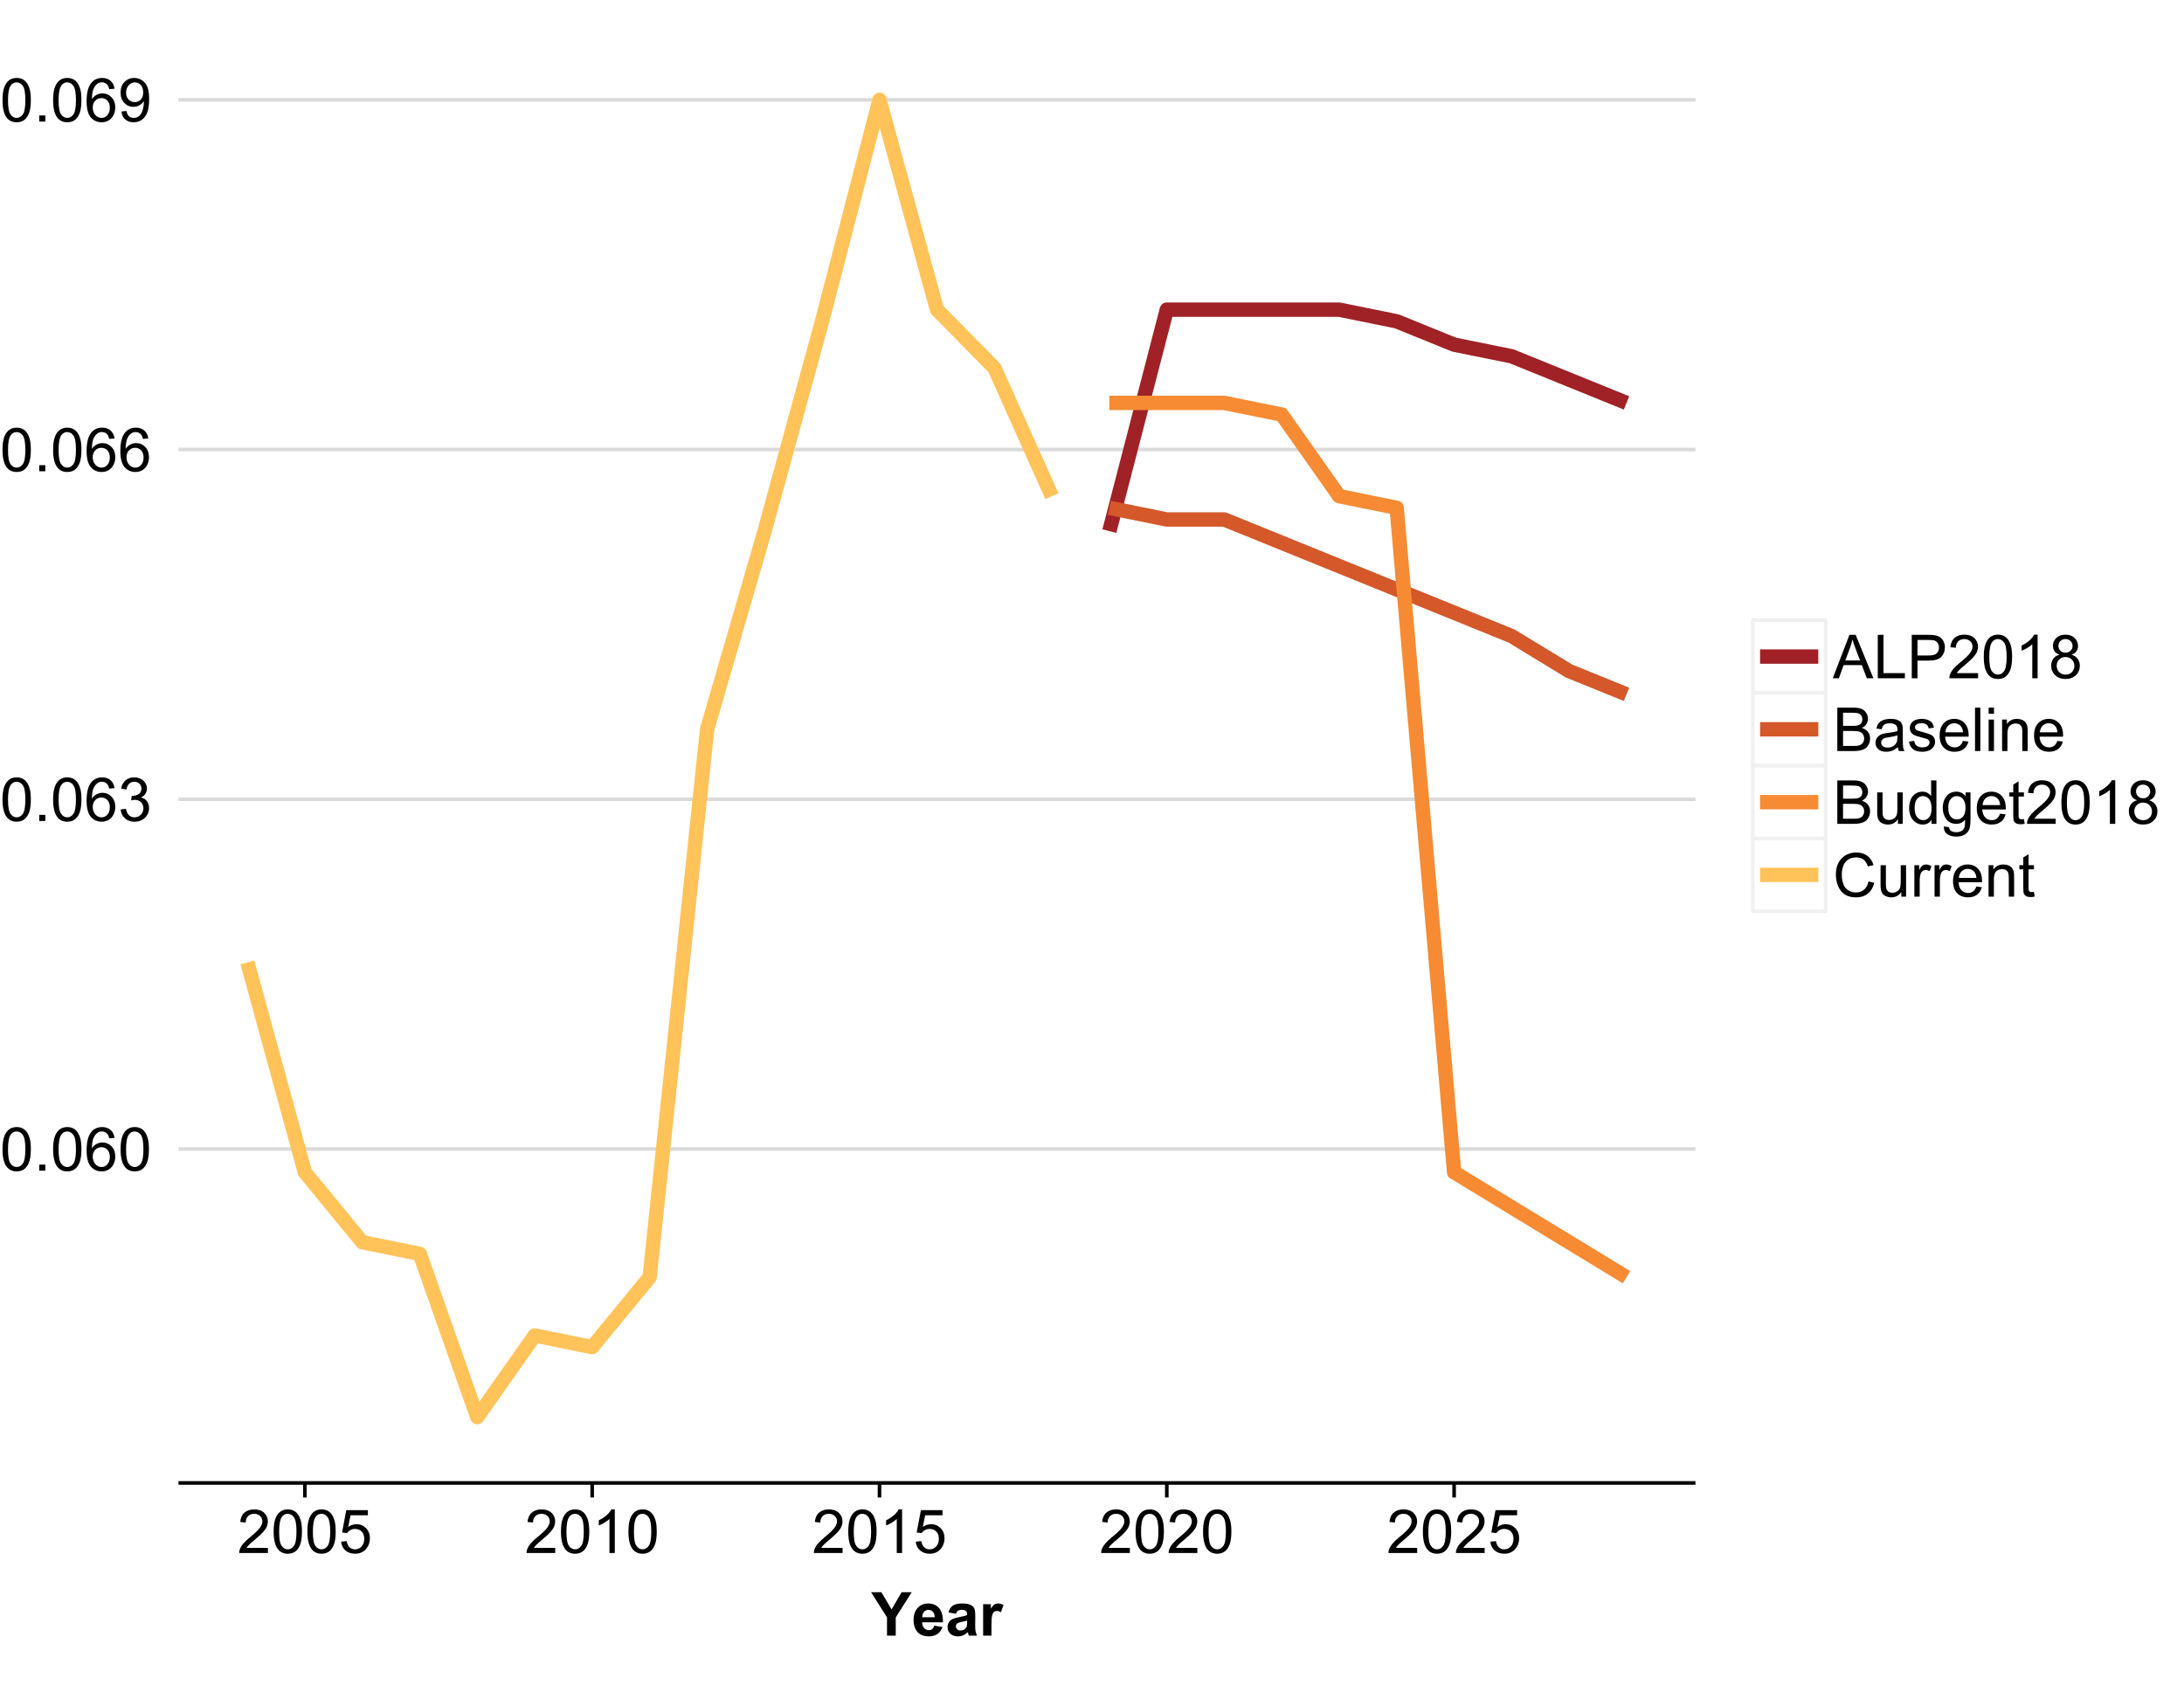
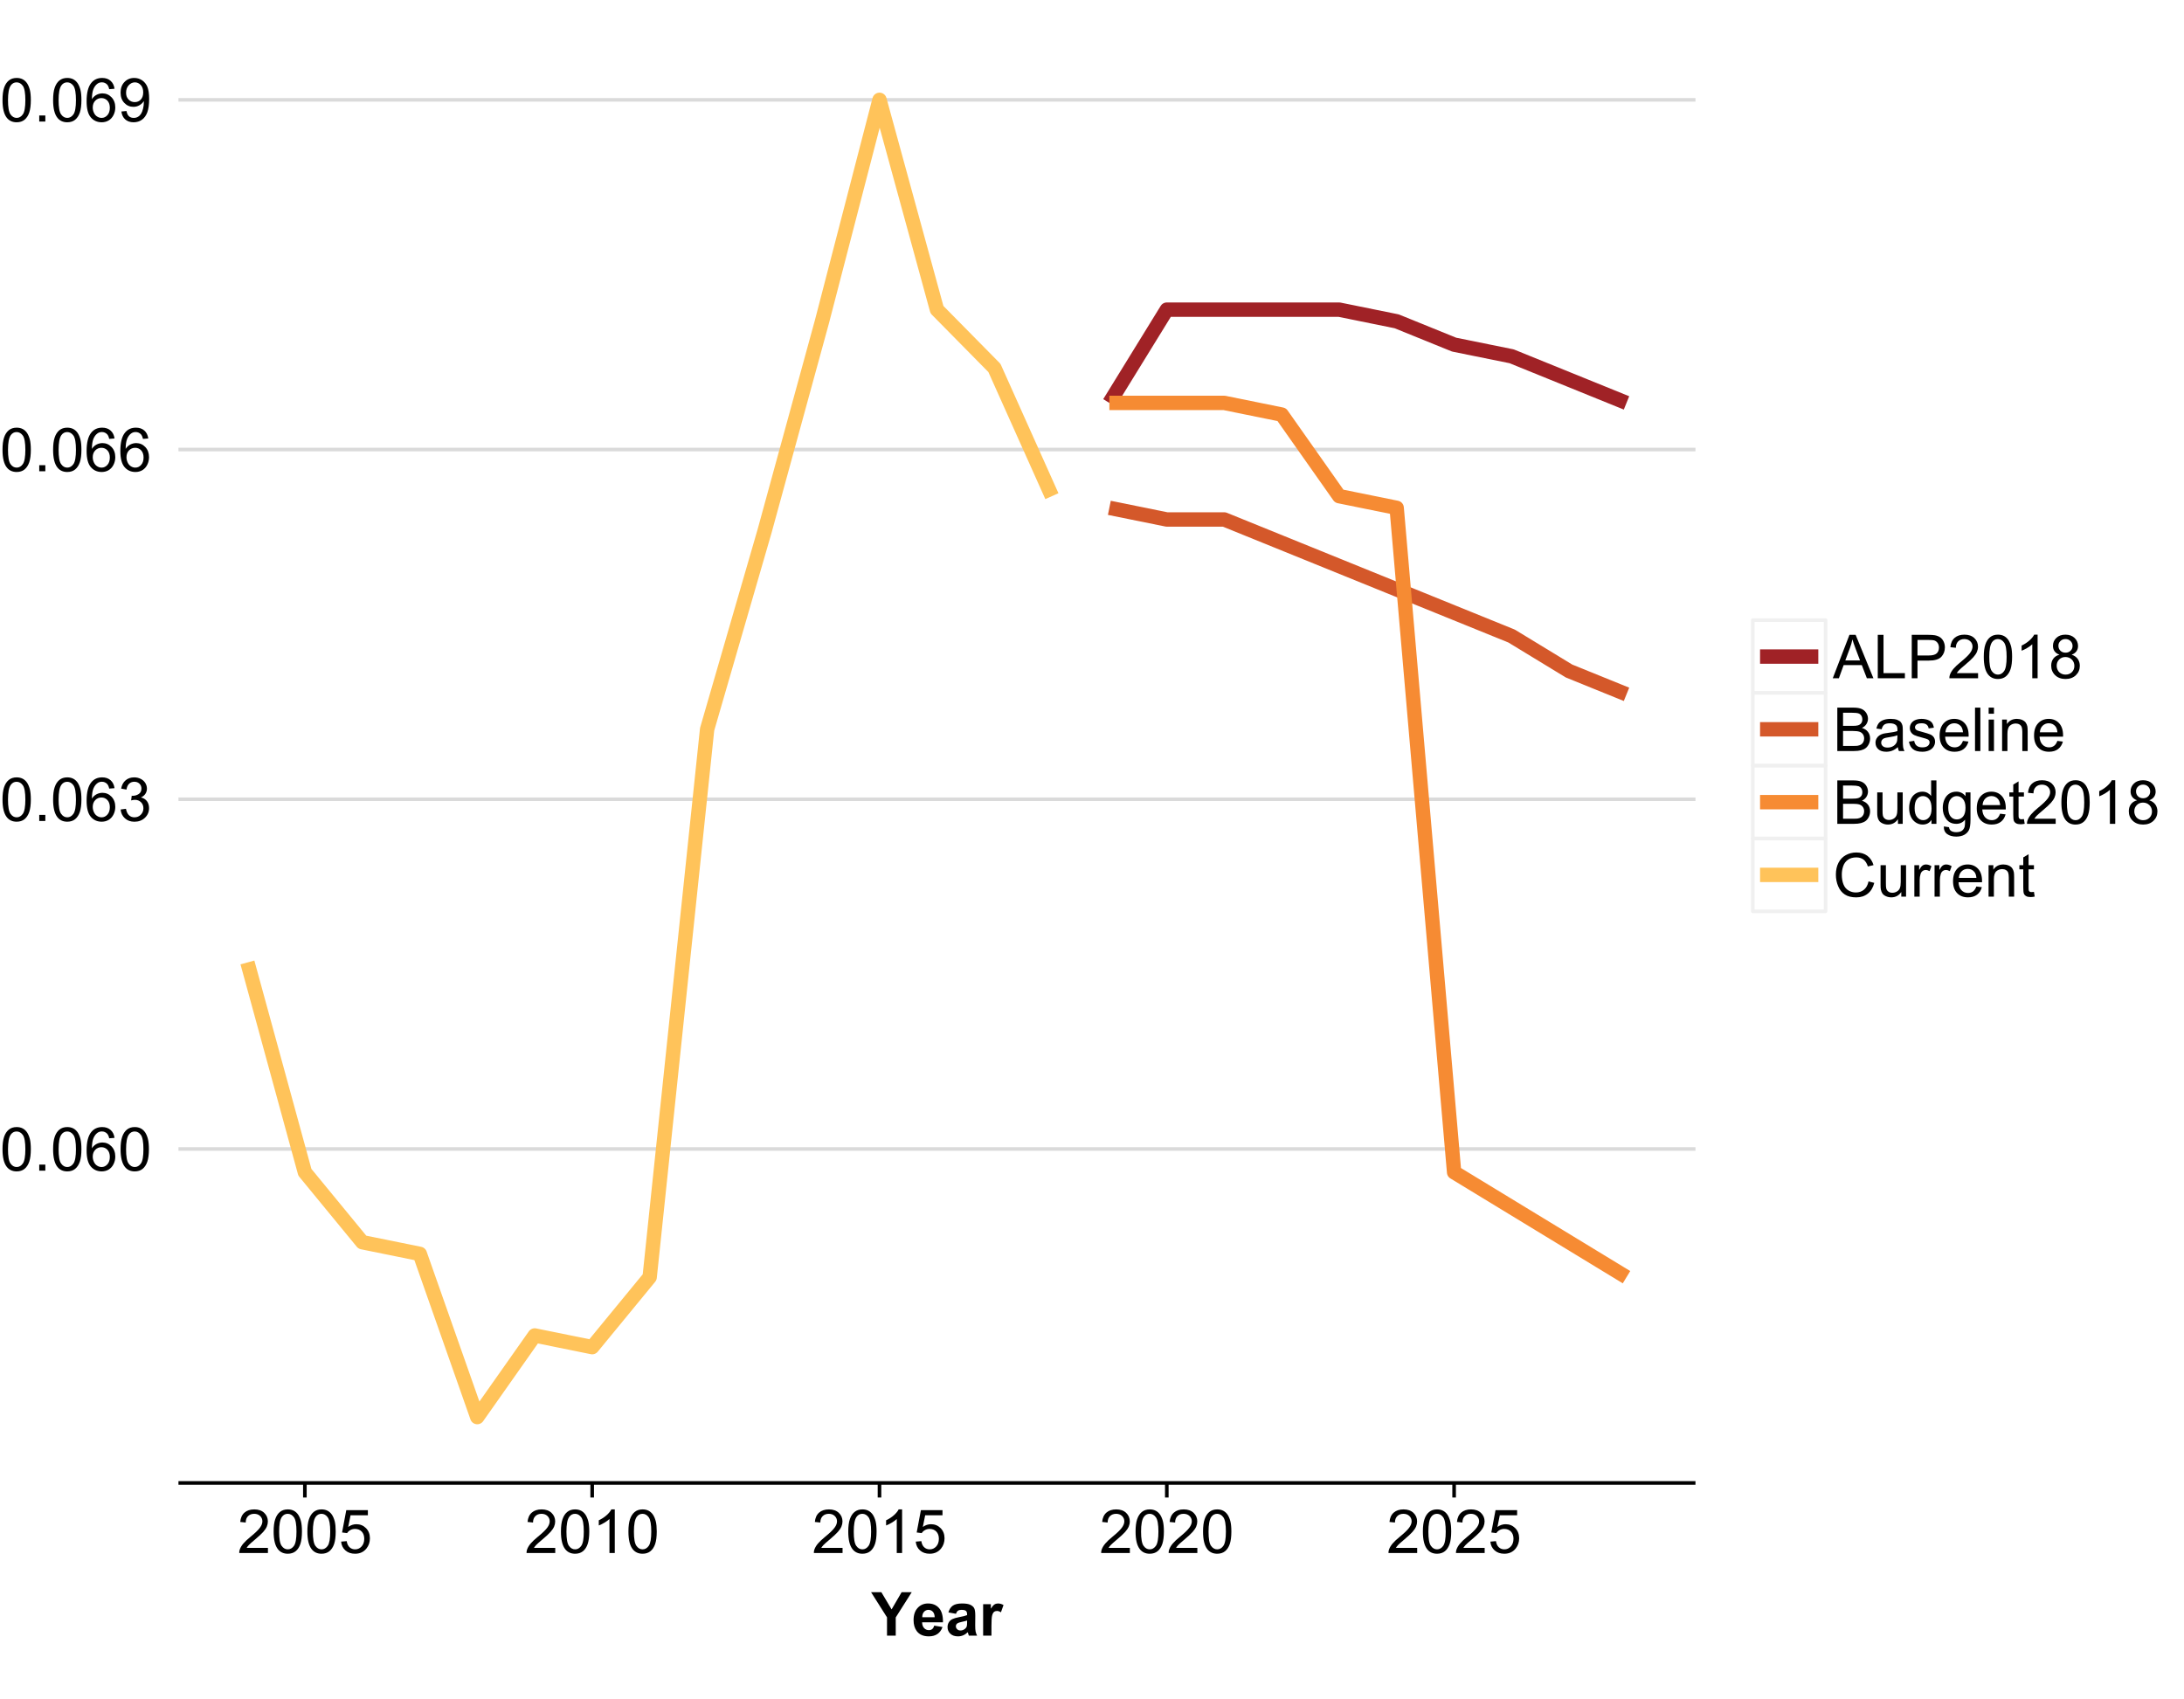
<svg xmlns="http://www.w3.org/2000/svg" xmlns:xlink="http://www.w3.org/1999/xlink" width="648pt" height="504pt" viewBox="0 0 648 504" version="1.1">
  <defs>
    <g>
      <symbol overflow="visible" id="glyph0-0">
        <path style="stroke:none;" d="M 2.25 0 L 2.25 -11.25 L 11.25 -11.25 L 11.25 0 Z M 2.531 -0.281 L 10.969 -0.281 L 10.969 -10.969 L 2.531 -10.969 Z M 2.531 -0.281 " />
      </symbol>
      <symbol overflow="visible" id="glyph0-1">
        <path style="stroke:none;" d="M 0.746 -6.355 C 0.742 -7.875 0.898 -9.102 1.215 -10.031 C 1.527 -10.961 1.996 -11.676 2.613 -12.18 C 3.23 -12.684 4.008 -12.938 4.949 -12.938 C 5.637 -12.938 6.242 -12.797 6.766 -12.52 C 7.285 -12.238 7.715 -11.836 8.059 -11.316 C 8.395 -10.789 8.664 -10.152 8.859 -9.398 C 9.051 -8.645 9.145 -7.629 9.148 -6.355 C 9.145 -4.84 8.992 -3.617 8.684 -2.691 C 8.371 -1.762 7.906 -1.047 7.289 -0.539 C 6.672 -0.035 5.891 0.215 4.949 0.219 C 3.703 0.215 2.727 -0.227 2.023 -1.117 C 1.168 -2.188 0.742 -3.934 0.746 -6.355 Z M 2.375 -6.355 C 2.371 -4.234 2.621 -2.824 3.117 -2.129 C 3.609 -1.426 4.219 -1.078 4.949 -1.082 C 5.672 -1.078 6.281 -1.43 6.781 -2.137 C 7.273 -2.836 7.523 -4.242 7.523 -6.355 C 7.523 -8.473 7.273 -9.883 6.781 -10.582 C 6.281 -11.277 5.664 -11.625 4.93 -11.629 C 4.199 -11.625 3.621 -11.316 3.191 -10.703 C 2.645 -9.918 2.371 -8.469 2.375 -6.355 Z M 2.375 -6.355 " />
      </symbol>
      <symbol overflow="visible" id="glyph0-2">
        <path style="stroke:none;" d="M 1.633 0 L 1.633 -1.801 L 3.438 -1.801 L 3.438 0 Z M 1.633 0 " />
      </symbol>
      <symbol overflow="visible" id="glyph0-3">
        <path style="stroke:none;" d="M 8.957 -9.73 L 7.383 -9.605 C 7.242 -10.223 7.043 -10.676 6.785 -10.961 C 6.355 -11.41 5.828 -11.637 5.203 -11.637 C 4.695 -11.637 4.25 -11.496 3.875 -11.215 C 3.375 -10.852 2.984 -10.32 2.695 -9.625 C 2.406 -8.926 2.258 -7.934 2.25 -6.645 C 2.629 -7.223 3.094 -7.652 3.645 -7.938 C 4.195 -8.215 4.773 -8.355 5.379 -8.359 C 6.434 -8.355 7.328 -7.969 8.07 -7.195 C 8.809 -6.418 9.18 -5.414 9.184 -4.184 C 9.18 -3.371 9.008 -2.617 8.66 -1.926 C 8.312 -1.23 7.832 -0.699 7.227 -0.332 C 6.613 0.035 5.922 0.215 5.148 0.219 C 3.828 0.215 2.754 -0.266 1.922 -1.234 C 1.09 -2.199 0.672 -3.797 0.676 -6.031 C 0.672 -8.516 1.133 -10.328 2.055 -11.461 C 2.855 -12.445 3.938 -12.938 5.301 -12.938 C 6.312 -12.938 7.141 -12.652 7.789 -12.086 C 8.434 -11.516 8.824 -10.73 8.957 -9.73 Z M 2.496 -4.176 C 2.496 -3.629 2.609 -3.105 2.844 -2.609 C 3.07 -2.109 3.395 -1.73 3.812 -1.473 C 4.227 -1.207 4.664 -1.078 5.125 -1.082 C 5.789 -1.078 6.363 -1.348 6.844 -1.891 C 7.324 -2.426 7.562 -3.156 7.566 -4.086 C 7.562 -4.973 7.328 -5.676 6.855 -6.191 C 6.379 -6.703 5.781 -6.961 5.062 -6.961 C 4.348 -6.961 3.738 -6.703 3.242 -6.191 C 2.742 -5.676 2.496 -5.004 2.496 -4.176 Z M 2.496 -4.176 " />
      </symbol>
      <symbol overflow="visible" id="glyph0-4">
        <path style="stroke:none;" d="M 0.758 -3.402 L 2.336 -3.613 C 2.516 -2.711 2.824 -2.062 3.266 -1.672 C 3.699 -1.273 4.23 -1.078 4.859 -1.082 C 5.602 -1.078 6.23 -1.336 6.746 -1.855 C 7.254 -2.367 7.512 -3.004 7.516 -3.77 C 7.512 -4.492 7.273 -5.094 6.801 -5.566 C 6.324 -6.035 5.723 -6.27 4.992 -6.273 C 4.691 -6.27 4.316 -6.211 3.875 -6.102 L 4.051 -7.488 C 4.152 -7.473 4.238 -7.465 4.305 -7.469 C 4.977 -7.465 5.582 -7.641 6.125 -7.996 C 6.66 -8.344 6.93 -8.887 6.934 -9.625 C 6.93 -10.199 6.734 -10.68 6.344 -11.062 C 5.949 -11.445 5.441 -11.637 4.824 -11.637 C 4.207 -11.637 3.695 -11.441 3.285 -11.055 C 2.875 -10.668 2.613 -10.09 2.496 -9.316 L 0.914 -9.598 C 1.105 -10.656 1.543 -11.477 2.23 -12.062 C 2.914 -12.645 3.766 -12.938 4.789 -12.938 C 5.488 -12.938 6.137 -12.785 6.73 -12.484 C 7.32 -12.18 7.773 -11.77 8.09 -11.25 C 8.402 -10.727 8.559 -10.172 8.562 -9.59 C 8.559 -9.031 8.41 -8.523 8.113 -8.066 C 7.812 -7.609 7.371 -7.246 6.785 -6.977 C 7.547 -6.801 8.137 -6.438 8.562 -5.883 C 8.98 -5.328 9.191 -4.633 9.195 -3.805 C 9.191 -2.676 8.781 -1.723 7.965 -0.945 C 7.141 -0.164 6.105 0.223 4.852 0.227 C 3.719 0.223 2.777 -0.109 2.035 -0.781 C 1.285 -1.453 0.859 -2.328 0.758 -3.402 Z M 0.758 -3.402 " />
      </symbol>
      <symbol overflow="visible" id="glyph0-5">
        <path style="stroke:none;" d="M 0.984 -2.98 L 2.504 -3.121 C 2.629 -2.402 2.875 -1.883 3.242 -1.562 C 3.602 -1.238 4.07 -1.078 4.641 -1.082 C 5.125 -1.078 5.551 -1.188 5.918 -1.414 C 6.285 -1.633 6.586 -1.934 6.82 -2.309 C 7.055 -2.68 7.25 -3.18 7.41 -3.816 C 7.566 -4.445 7.645 -5.09 7.648 -5.75 C 7.645 -5.812 7.641 -5.918 7.637 -6.062 C 7.316 -5.559 6.887 -5.148 6.34 -4.836 C 5.793 -4.52 5.199 -4.363 4.562 -4.367 C 3.492 -4.363 2.59 -4.75 1.852 -5.527 C 1.113 -6.297 0.742 -7.316 0.746 -8.586 C 0.742 -9.891 1.129 -10.945 1.902 -11.742 C 2.672 -12.539 3.637 -12.938 4.797 -12.938 C 5.633 -12.938 6.398 -12.711 7.098 -12.262 C 7.789 -11.809 8.316 -11.164 8.68 -10.332 C 9.035 -9.492 9.215 -8.285 9.219 -6.707 C 9.215 -5.055 9.039 -3.742 8.684 -2.77 C 8.324 -1.793 7.793 -1.051 7.09 -0.543 C 6.383 -0.035 5.555 0.215 4.605 0.219 C 3.598 0.215 2.773 -0.062 2.137 -0.621 C 1.496 -1.18 1.113 -1.965 0.984 -2.98 Z M 7.461 -8.664 C 7.457 -9.57 7.215 -10.293 6.734 -10.828 C 6.25 -11.359 5.672 -11.625 4.992 -11.629 C 4.289 -11.625 3.676 -11.336 3.156 -10.766 C 2.633 -10.188 2.371 -9.445 2.375 -8.535 C 2.371 -7.711 2.621 -7.043 3.117 -6.535 C 3.609 -6.02 4.219 -5.766 4.949 -5.766 C 5.68 -5.766 6.281 -6.02 6.754 -6.535 C 7.223 -7.043 7.457 -7.754 7.461 -8.664 Z M 7.461 -8.664 " />
      </symbol>
      <symbol overflow="visible" id="glyph0-6">
        <path style="stroke:none;" d="M 9.062 -1.52 L 9.062 0 L 0.547 0 C 0.531 -0.379 0.594 -0.742 0.73 -1.098 C 0.945 -1.676 1.293 -2.25 1.77 -2.812 C 2.246 -3.375 2.934 -4.023 3.84 -4.766 C 5.238 -5.906 6.188 -6.816 6.68 -7.492 C 7.172 -8.16 7.418 -8.793 7.418 -9.395 C 7.418 -10.02 7.191 -10.551 6.746 -10.98 C 6.293 -11.41 5.711 -11.625 4.992 -11.629 C 4.23 -11.625 3.621 -11.395 3.164 -10.941 C 2.703 -10.48 2.469 -9.848 2.469 -9.043 L 0.844 -9.211 C 0.953 -10.422 1.371 -11.344 2.102 -11.984 C 2.824 -12.617 3.801 -12.938 5.027 -12.938 C 6.262 -12.938 7.238 -12.594 7.961 -11.91 C 8.68 -11.223 9.039 -10.371 9.043 -9.359 C 9.039 -8.84 8.934 -8.336 8.727 -7.84 C 8.512 -7.34 8.164 -6.812 7.676 -6.266 C 7.188 -5.711 6.375 -4.957 5.238 -4 C 4.285 -3.199 3.676 -2.66 3.41 -2.379 C 3.141 -2.094 2.918 -1.805 2.742 -1.52 Z M 9.062 -1.52 " />
      </symbol>
      <symbol overflow="visible" id="glyph0-7">
        <path style="stroke:none;" d="M 0.746 -3.375 L 2.406 -3.516 C 2.527 -2.707 2.812 -2.098 3.266 -1.691 C 3.711 -1.281 4.254 -1.078 4.887 -1.082 C 5.648 -1.078 6.293 -1.363 6.82 -1.941 C 7.344 -2.512 7.605 -3.273 7.609 -4.227 C 7.605 -5.125 7.352 -5.84 6.848 -6.363 C 6.34 -6.883 5.676 -7.141 4.859 -7.145 C 4.344 -7.141 3.887 -7.027 3.48 -6.797 C 3.07 -6.566 2.746 -6.266 2.516 -5.898 L 1.027 -6.09 L 2.277 -12.711 L 8.684 -12.711 L 8.684 -11.195 L 3.543 -11.195 L 2.848 -7.734 C 3.621 -8.273 4.43 -8.543 5.281 -8.543 C 6.402 -8.543 7.352 -8.152 8.129 -7.371 C 8.898 -6.59 9.285 -5.586 9.289 -4.367 C 9.285 -3.195 8.945 -2.188 8.27 -1.344 C 7.441 -0.301 6.316 0.215 4.887 0.219 C 3.715 0.215 2.758 -0.109 2.016 -0.766 C 1.273 -1.418 0.848 -2.289 0.746 -3.375 Z M 0.746 -3.375 " />
      </symbol>
      <symbol overflow="visible" id="glyph0-8">
        <path style="stroke:none;" d="M 6.707 0 L 5.125 0 L 5.125 -10.082 C 4.742 -9.715 4.242 -9.352 3.625 -8.988 C 3.004 -8.625 2.449 -8.352 1.961 -8.172 L 1.961 -9.703 C 2.844 -10.117 3.617 -10.621 4.281 -11.215 C 4.941 -11.805 5.41 -12.379 5.688 -12.938 L 6.707 -12.938 Z M 6.707 0 " />
      </symbol>
      <symbol overflow="visible" id="glyph0-9">
        <path style="stroke:none;" d="M -0.027 0 L 4.922 -12.883 L 6.758 -12.883 L 12.031 0 L 10.09 0 L 8.586 -3.902 L 3.199 -3.902 L 1.785 0 Z M 3.691 -5.289 L 8.059 -5.289 L 6.715 -8.859 C 6.305 -9.941 6 -10.832 5.801 -11.531 C 5.637 -10.703 5.402 -9.883 5.105 -9.07 Z M 3.691 -5.289 " />
      </symbol>
      <symbol overflow="visible" id="glyph0-10">
        <path style="stroke:none;" d="M 1.32 0 L 1.32 -12.883 L 3.023 -12.883 L 3.023 -1.52 L 9.367 -1.52 L 9.367 0 Z M 1.32 0 " />
      </symbol>
      <symbol overflow="visible" id="glyph0-11">
        <path style="stroke:none;" d="M 1.391 0 L 1.391 -12.883 L 6.25 -12.883 C 7.102 -12.879 7.754 -12.84 8.211 -12.762 C 8.836 -12.652 9.367 -12.449 9.797 -12.156 C 10.227 -11.859 10.57 -11.445 10.832 -10.914 C 11.09 -10.379 11.219 -9.793 11.223 -9.156 C 11.219 -8.059 10.871 -7.133 10.176 -6.375 C 9.477 -5.617 8.219 -5.238 6.398 -5.238 L 3.094 -5.238 L 3.094 0 Z M 3.094 -6.758 L 6.426 -6.758 C 7.523 -6.754 8.305 -6.961 8.77 -7.371 C 9.23 -7.781 9.461 -8.359 9.465 -9.105 C 9.461 -9.645 9.324 -10.105 9.055 -10.488 C 8.781 -10.871 8.426 -11.125 7.98 -11.25 C 7.691 -11.324 7.16 -11.359 6.391 -11.363 L 3.094 -11.363 Z M 3.094 -6.758 " />
      </symbol>
      <symbol overflow="visible" id="glyph0-12">
        <path style="stroke:none;" d="M 3.18 -6.988 C 2.52 -7.227 2.035 -7.57 1.723 -8.016 C 1.406 -8.461 1.246 -8.992 1.25 -9.617 C 1.246 -10.551 1.582 -11.34 2.258 -11.98 C 2.93 -12.617 3.828 -12.938 4.949 -12.938 C 6.07 -12.938 6.977 -12.609 7.664 -11.957 C 8.348 -11.301 8.688 -10.504 8.691 -9.57 C 8.688 -8.969 8.531 -8.449 8.219 -8.012 C 7.902 -7.566 7.426 -7.227 6.793 -6.988 C 7.582 -6.727 8.184 -6.309 8.598 -5.738 C 9.008 -5.16 9.215 -4.477 9.219 -3.684 C 9.215 -2.578 8.828 -1.652 8.051 -0.906 C 7.27 -0.156 6.242 0.215 4.977 0.219 C 3.699 0.215 2.676 -0.156 1.898 -0.91 C 1.117 -1.66 0.727 -2.602 0.73 -3.727 C 0.727 -4.562 0.938 -5.262 1.367 -5.832 C 1.789 -6.395 2.395 -6.781 3.18 -6.988 Z M 2.867 -9.668 C 2.863 -9.059 3.059 -8.559 3.453 -8.172 C 3.844 -7.785 4.355 -7.594 4.984 -7.594 C 5.59 -7.594 6.09 -7.785 6.48 -8.168 C 6.871 -8.551 7.066 -9.02 7.066 -9.578 C 7.066 -10.156 6.863 -10.645 6.465 -11.043 C 6.059 -11.438 5.559 -11.637 4.965 -11.637 C 4.359 -11.637 3.859 -11.441 3.465 -11.055 C 3.062 -10.668 2.863 -10.207 2.867 -9.668 Z M 2.355 -3.719 C 2.355 -3.262 2.461 -2.824 2.676 -2.406 C 2.887 -1.98 3.203 -1.652 3.629 -1.426 C 4.047 -1.191 4.504 -1.078 4.992 -1.082 C 5.746 -1.078 6.367 -1.32 6.863 -1.809 C 7.352 -2.293 7.598 -2.91 7.602 -3.664 C 7.598 -4.422 7.344 -5.055 6.84 -5.555 C 6.332 -6.051 5.699 -6.297 4.938 -6.301 C 4.191 -6.297 3.574 -6.051 3.09 -5.562 C 2.598 -5.066 2.355 -4.453 2.355 -3.719 Z M 2.355 -3.719 " />
      </symbol>
      <symbol overflow="visible" id="glyph0-13">
        <path style="stroke:none;" d="M 1.32 0 L 1.32 -12.883 L 6.152 -12.883 C 7.137 -12.879 7.926 -12.75 8.52 -12.492 C 9.113 -12.23 9.578 -11.828 9.918 -11.289 C 10.25 -10.746 10.418 -10.18 10.422 -9.59 C 10.418 -9.035 10.27 -8.516 9.973 -8.031 C 9.676 -7.543 9.223 -7.152 8.621 -6.855 C 9.395 -6.625 9.996 -6.234 10.418 -5.684 C 10.836 -5.133 11.043 -4.48 11.047 -3.734 C 11.043 -3.125 10.918 -2.566 10.664 -2.051 C 10.406 -1.531 10.09 -1.129 9.719 -0.852 C 9.34 -0.566 8.871 -0.355 8.309 -0.215 C 7.742 -0.07 7.047 0 6.23 0 Z M 3.023 -7.469 L 5.809 -7.469 C 6.562 -7.465 7.105 -7.516 7.438 -7.621 C 7.867 -7.746 8.195 -7.961 8.414 -8.262 C 8.633 -8.559 8.742 -8.934 8.746 -9.387 C 8.742 -9.812 8.641 -10.188 8.438 -10.516 C 8.23 -10.84 7.938 -11.062 7.559 -11.184 C 7.176 -11.301 6.52 -11.359 5.598 -11.363 L 3.023 -11.363 Z M 3.023 -1.52 L 6.23 -1.52 C 6.777 -1.516 7.164 -1.539 7.391 -1.582 C 7.781 -1.652 8.109 -1.77 8.375 -1.934 C 8.637 -2.098 8.855 -2.336 9.027 -2.648 C 9.195 -2.961 9.281 -3.32 9.281 -3.734 C 9.281 -4.211 9.156 -4.629 8.91 -4.988 C 8.664 -5.34 8.324 -5.59 7.887 -5.734 C 7.449 -5.875 6.82 -5.945 6.004 -5.949 L 3.023 -5.949 Z M 3.023 -1.52 " />
      </symbol>
      <symbol overflow="visible" id="glyph0-14">
        <path style="stroke:none;" d="M 7.277 -1.152 C 6.691 -0.652 6.125 -0.301 5.586 -0.098 C 5.039 0.109 4.457 0.211 3.84 0.211 C 2.812 0.211 2.027 -0.039 1.477 -0.539 C 0.922 -1.039 0.645 -1.68 0.648 -2.461 C 0.645 -2.918 0.75 -3.336 0.961 -3.715 C 1.168 -4.09 1.438 -4.391 1.777 -4.621 C 2.113 -4.848 2.496 -5.02 2.918 -5.141 C 3.227 -5.219 3.695 -5.301 4.324 -5.379 C 5.602 -5.531 6.539 -5.711 7.145 -5.922 C 7.148 -6.137 7.152 -6.273 7.156 -6.336 C 7.152 -6.977 7.004 -7.434 6.707 -7.699 C 6.301 -8.055 5.699 -8.23 4.906 -8.234 C 4.156 -8.23 3.609 -8.102 3.258 -7.844 C 2.902 -7.582 2.637 -7.121 2.469 -6.461 L 0.922 -6.672 C 1.059 -7.332 1.293 -7.867 1.617 -8.273 C 1.938 -8.68 2.402 -8.992 3.016 -9.215 C 3.621 -9.434 4.328 -9.543 5.133 -9.547 C 5.93 -9.543 6.574 -9.449 7.074 -9.266 C 7.566 -9.074 7.934 -8.84 8.172 -8.555 C 8.402 -8.27 8.566 -7.91 8.664 -7.48 C 8.715 -7.207 8.742 -6.719 8.746 -6.02 L 8.746 -3.91 C 8.742 -2.434 8.773 -1.504 8.844 -1.117 C 8.906 -0.727 9.043 -0.355 9.246 0 L 7.594 0 C 7.43 -0.328 7.324 -0.711 7.277 -1.152 Z M 7.145 -4.684 C 6.566 -4.445 5.707 -4.246 4.562 -4.086 C 3.91 -3.988 3.449 -3.883 3.18 -3.77 C 2.91 -3.648 2.703 -3.477 2.555 -3.254 C 2.406 -3.027 2.332 -2.777 2.336 -2.504 C 2.332 -2.078 2.492 -1.727 2.816 -1.449 C 3.133 -1.164 3.602 -1.023 4.219 -1.027 C 4.828 -1.023 5.367 -1.156 5.844 -1.426 C 6.312 -1.691 6.664 -2.059 6.891 -2.523 C 7.059 -2.879 7.141 -3.406 7.145 -4.105 Z M 7.145 -4.684 " />
      </symbol>
      <symbol overflow="visible" id="glyph0-15">
        <path style="stroke:none;" d="M 0.555 -2.785 L 2.117 -3.031 C 2.203 -2.402 2.449 -1.922 2.852 -1.59 C 3.25 -1.254 3.812 -1.09 4.535 -1.09 C 5.262 -1.09 5.801 -1.234 6.152 -1.531 C 6.504 -1.824 6.68 -2.172 6.68 -2.574 C 6.68 -2.926 6.523 -3.207 6.215 -3.418 C 5.996 -3.555 5.457 -3.734 4.598 -3.953 C 3.434 -4.246 2.629 -4.5 2.184 -4.715 C 1.734 -4.926 1.395 -5.223 1.164 -5.602 C 0.93 -5.98 0.812 -6.398 0.816 -6.855 C 0.812 -7.27 0.91 -7.652 1.102 -8.012 C 1.293 -8.363 1.551 -8.66 1.883 -8.895 C 2.125 -9.074 2.461 -9.227 2.887 -9.355 C 3.309 -9.48 3.766 -9.543 4.254 -9.547 C 4.984 -9.543 5.625 -9.438 6.184 -9.23 C 6.734 -9.016 7.145 -8.73 7.41 -8.371 C 7.672 -8.008 7.852 -7.527 7.953 -6.926 L 6.406 -6.715 C 6.332 -7.195 6.129 -7.57 5.793 -7.84 C 5.453 -8.105 4.977 -8.238 4.367 -8.242 C 3.637 -8.238 3.121 -8.117 2.812 -7.883 C 2.5 -7.641 2.344 -7.359 2.348 -7.039 C 2.344 -6.832 2.406 -6.648 2.539 -6.484 C 2.664 -6.312 2.867 -6.172 3.148 -6.062 C 3.301 -6.004 3.766 -5.871 4.543 -5.66 C 5.66 -5.359 6.441 -5.113 6.887 -4.926 C 7.324 -4.734 7.672 -4.457 7.926 -4.094 C 8.176 -3.73 8.301 -3.281 8.305 -2.742 C 8.301 -2.215 8.148 -1.719 7.844 -1.254 C 7.535 -0.785 7.09 -0.422 6.512 -0.172 C 5.926 0.086 5.27 0.211 4.543 0.211 C 3.328 0.211 2.406 -0.039 1.77 -0.543 C 1.133 -1.047 0.727 -1.793 0.555 -2.785 Z M 0.555 -2.785 " />
      </symbol>
      <symbol overflow="visible" id="glyph0-16">
        <path style="stroke:none;" d="M 7.578 -3.008 L 9.211 -2.805 C 8.953 -1.848 8.473 -1.105 7.777 -0.578 C 7.078 -0.051 6.188 0.211 5.105 0.211 C 3.738 0.211 2.656 -0.207 1.859 -1.051 C 1.055 -1.887 0.656 -3.066 0.66 -4.586 C 0.656 -6.156 1.059 -7.375 1.871 -8.246 C 2.676 -9.109 3.727 -9.543 5.02 -9.547 C 6.266 -9.543 7.285 -9.117 8.078 -8.27 C 8.867 -7.418 9.262 -6.223 9.266 -4.684 C 9.262 -4.586 9.258 -4.445 9.254 -4.262 L 2.293 -4.262 C 2.348 -3.234 2.641 -2.449 3.164 -1.906 C 3.684 -1.359 4.332 -1.09 5.117 -1.09 C 5.691 -1.09 6.188 -1.242 6.598 -1.547 C 7.008 -1.852 7.332 -2.336 7.578 -3.008 Z M 2.383 -5.562 L 7.594 -5.562 C 7.523 -6.344 7.324 -6.934 6.996 -7.328 C 6.492 -7.934 5.836 -8.238 5.035 -8.242 C 4.305 -8.238 3.695 -7.996 3.203 -7.512 C 2.707 -7.027 2.434 -6.375 2.383 -5.562 Z M 2.383 -5.562 " />
      </symbol>
      <symbol overflow="visible" id="glyph0-17">
        <path style="stroke:none;" d="M 1.152 0 L 1.152 -12.883 L 2.734 -12.883 L 2.734 0 Z M 1.152 0 " />
      </symbol>
      <symbol overflow="visible" id="glyph0-18">
        <path style="stroke:none;" d="M 1.195 -11.066 L 1.195 -12.883 L 2.777 -12.883 L 2.777 -11.066 Z M 1.195 0 L 1.195 -9.336 L 2.777 -9.336 L 2.777 0 Z M 1.195 0 " />
      </symbol>
      <symbol overflow="visible" id="glyph0-19">
        <path style="stroke:none;" d="M 1.188 0 L 1.188 -9.336 L 2.609 -9.336 L 2.609 -8.008 C 3.293 -9.031 4.285 -9.543 5.582 -9.547 C 6.141 -9.543 6.656 -9.441 7.133 -9.242 C 7.602 -9.035 7.957 -8.77 8.191 -8.445 C 8.426 -8.113 8.59 -7.727 8.684 -7.277 C 8.742 -6.98 8.77 -6.465 8.773 -5.738 L 8.773 0 L 7.188 0 L 7.188 -5.68 C 7.184 -6.32 7.121 -6.801 7.004 -7.121 C 6.879 -7.438 6.66 -7.695 6.348 -7.887 C 6.031 -8.074 5.664 -8.168 5.246 -8.172 C 4.566 -8.168 3.984 -7.953 3.5 -7.531 C 3.008 -7.102 2.766 -6.293 2.77 -5.098 L 2.77 0 Z M 1.188 0 " />
      </symbol>
      <symbol overflow="visible" id="glyph0-20">
        <path style="stroke:none;" d="M 7.305 0 L 7.305 -1.371 C 6.574 -0.316 5.586 0.211 4.344 0.211 C 3.789 0.211 3.273 0.105 2.797 -0.105 C 2.316 -0.316 1.965 -0.578 1.734 -0.898 C 1.504 -1.215 1.34 -1.609 1.25 -2.074 C 1.18 -2.383 1.148 -2.875 1.152 -3.551 L 1.152 -9.336 L 2.734 -9.336 L 2.734 -4.156 C 2.73 -3.328 2.762 -2.773 2.828 -2.488 C 2.926 -2.07 3.137 -1.742 3.461 -1.508 C 3.781 -1.266 4.18 -1.148 4.656 -1.152 C 5.129 -1.148 5.574 -1.27 5.992 -1.516 C 6.406 -1.758 6.699 -2.09 6.875 -2.508 C 7.047 -2.926 7.137 -3.531 7.137 -4.332 L 7.137 -9.336 L 8.719 -9.336 L 8.719 0 Z M 7.305 0 " />
      </symbol>
      <symbol overflow="visible" id="glyph0-21">
        <path style="stroke:none;" d="M 7.242 0 L 7.242 -1.18 C 6.648 -0.25 5.777 0.211 4.633 0.211 C 3.887 0.211 3.203 0.008 2.578 -0.402 C 1.953 -0.812 1.469 -1.387 1.129 -2.121 C 0.785 -2.855 0.613 -3.699 0.617 -4.656 C 0.613 -5.586 0.77 -6.43 1.082 -7.191 C 1.391 -7.949 1.855 -8.531 2.477 -8.938 C 3.098 -9.34 3.793 -9.543 4.562 -9.547 C 5.121 -9.543 5.621 -9.426 6.062 -9.188 C 6.5 -8.949 6.859 -8.641 7.137 -8.262 L 7.137 -12.883 L 8.711 -12.883 L 8.711 0 Z M 2.242 -4.656 C 2.238 -3.461 2.488 -2.566 2.996 -1.977 C 3.496 -1.383 4.094 -1.09 4.781 -1.09 C 5.473 -1.09 6.059 -1.371 6.543 -1.938 C 7.023 -2.5 7.266 -3.363 7.27 -4.527 C 7.266 -5.801 7.02 -6.738 6.531 -7.336 C 6.035 -7.934 5.43 -8.23 4.711 -8.234 C 4.008 -8.23 3.418 -7.945 2.949 -7.371 C 2.473 -6.797 2.238 -5.891 2.242 -4.656 Z M 2.242 -4.656 " />
      </symbol>
      <symbol overflow="visible" id="glyph0-22">
        <path style="stroke:none;" d="M 0.898 0.773 L 2.434 1 C 2.496 1.473 2.676 1.82 2.969 2.039 C 3.359 2.328 3.895 2.473 4.578 2.477 C 5.309 2.473 5.875 2.328 6.277 2.039 C 6.672 1.746 6.941 1.336 7.086 0.809 C 7.164 0.484 7.203 -0.191 7.199 -1.223 C 6.504 -0.406 5.641 0 4.613 0 C 3.324 0 2.332 -0.461 1.633 -1.387 C 0.926 -2.312 0.574 -3.422 0.578 -4.719 C 0.574 -5.605 0.734 -6.43 1.062 -7.184 C 1.383 -7.934 1.852 -8.516 2.465 -8.93 C 3.074 -9.34 3.793 -9.543 4.625 -9.547 C 5.719 -9.543 6.629 -9.098 7.348 -8.211 L 7.348 -9.336 L 8.805 -9.336 L 8.805 -1.266 C 8.801 0.188 8.652 1.215 8.359 1.824 C 8.062 2.426 7.594 2.906 6.953 3.262 C 6.309 3.609 5.52 3.785 4.586 3.789 C 3.473 3.785 2.574 3.535 1.887 3.035 C 1.199 2.535 0.867 1.781 0.898 0.773 Z M 2.207 -4.836 C 2.203 -3.605 2.445 -2.711 2.934 -2.152 C 3.418 -1.586 4.027 -1.305 4.766 -1.309 C 5.484 -1.305 6.094 -1.586 6.59 -2.148 C 7.078 -2.707 7.324 -3.586 7.328 -4.781 C 7.324 -5.922 7.07 -6.781 6.566 -7.363 C 6.059 -7.941 5.449 -8.23 4.738 -8.234 C 4.031 -8.23 3.434 -7.945 2.945 -7.379 C 2.449 -6.805 2.203 -5.957 2.207 -4.836 Z M 2.207 -4.836 " />
      </symbol>
      <symbol overflow="visible" id="glyph0-23">
        <path style="stroke:none;" d="M 4.641 -1.414 L 4.867 -0.016 C 4.422 0.078 4.023 0.121 3.672 0.125 C 3.098 0.121 2.652 0.035 2.336 -0.148 C 2.02 -0.328 1.797 -0.566 1.668 -0.863 C 1.539 -1.156 1.477 -1.781 1.477 -2.734 L 1.477 -8.102 L 0.316 -8.102 L 0.316 -9.336 L 1.477 -9.336 L 1.477 -11.645 L 3.051 -12.594 L 3.051 -9.336 L 4.641 -9.336 L 4.641 -8.102 L 3.051 -8.102 L 3.051 -2.645 C 3.047 -2.191 3.074 -1.902 3.133 -1.773 C 3.188 -1.645 3.277 -1.543 3.406 -1.465 C 3.527 -1.387 3.707 -1.348 3.945 -1.352 C 4.117 -1.348 4.352 -1.367 4.641 -1.414 Z M 4.641 -1.414 " />
      </symbol>
      <symbol overflow="visible" id="glyph0-24">
        <path style="stroke:none;" d="M 10.582 -4.516 L 12.289 -4.086 C 11.926 -2.68 11.281 -1.613 10.355 -0.883 C 9.426 -0.148 8.293 0.215 6.953 0.219 C 5.559 0.215 4.43 -0.062 3.562 -0.629 C 2.691 -1.191 2.027 -2.012 1.578 -3.086 C 1.121 -4.156 0.895 -5.309 0.898 -6.539 C 0.895 -7.879 1.152 -9.047 1.664 -10.047 C 2.176 -11.043 2.902 -11.801 3.852 -12.324 C 4.797 -12.84 5.84 -13.102 6.977 -13.105 C 8.266 -13.102 9.352 -12.773 10.23 -12.121 C 11.105 -11.461 11.715 -10.539 12.066 -9.352 L 10.391 -8.957 C 10.086 -9.891 9.652 -10.574 9.086 -11.004 C 8.516 -11.43 7.801 -11.641 6.945 -11.645 C 5.949 -11.641 5.121 -11.406 4.457 -10.934 C 3.789 -10.457 3.324 -9.816 3.059 -9.02 C 2.789 -8.215 2.652 -7.391 2.656 -6.547 C 2.652 -5.449 2.812 -4.496 3.133 -3.68 C 3.449 -2.859 3.945 -2.246 4.621 -1.844 C 5.293 -1.438 6.023 -1.234 6.812 -1.238 C 7.762 -1.234 8.57 -1.512 9.234 -2.062 C 9.898 -2.613 10.348 -3.43 10.582 -4.516 Z M 10.582 -4.516 " />
      </symbol>
      <symbol overflow="visible" id="glyph0-25">
        <path style="stroke:none;" d="M 1.168 0 L 1.168 -9.336 L 2.594 -9.336 L 2.594 -7.918 C 2.953 -8.578 3.289 -9.016 3.598 -9.23 C 3.906 -9.438 4.242 -9.543 4.613 -9.547 C 5.145 -9.543 5.688 -9.375 6.242 -9.035 L 5.695 -7.566 C 5.309 -7.793 4.922 -7.91 4.535 -7.91 C 4.188 -7.91 3.875 -7.805 3.602 -7.598 C 3.324 -7.387 3.129 -7.098 3.016 -6.734 C 2.836 -6.168 2.746 -5.555 2.75 -4.887 L 2.75 0 Z M 1.168 0 " />
      </symbol>
      <symbol overflow="visible" id="glyph1-0">
        <path style="stroke:none;" d="M 2.25 0 L 2.25 -11.25 L 11.25 -11.25 L 11.25 0 Z M 2.531 -0.281 L 10.969 -0.281 L 10.969 -10.969 L 2.531 -10.969 Z M 2.531 -0.281 " />
      </symbol>
      <symbol overflow="visible" id="glyph1-1">
        <path style="stroke:none;" d="M 4.695 0 L 4.695 -5.422 L -0.027 -12.883 L 3.023 -12.883 L 6.055 -7.789 L 9.027 -12.883 L 12.023 -12.883 L 7.285 -5.406 L 7.285 0 Z M 4.695 0 " />
      </symbol>
      <symbol overflow="visible" id="glyph1-2">
        <path style="stroke:none;" d="M 6.695 -2.969 L 9.156 -2.559 C 8.84 -1.652 8.34 -0.965 7.66 -0.496 C 6.973 -0.023 6.121 0.211 5.098 0.211 C 3.473 0.211 2.27 -0.316 1.492 -1.379 C 0.875 -2.227 0.566 -3.301 0.57 -4.598 C 0.566 -6.141 0.973 -7.352 1.781 -8.23 C 2.59 -9.105 3.613 -9.543 4.852 -9.547 C 6.238 -9.543 7.332 -9.086 8.137 -8.168 C 8.938 -7.25 9.32 -5.844 9.289 -3.953 L 3.102 -3.953 C 3.117 -3.219 3.316 -2.648 3.699 -2.242 C 4.078 -1.832 4.555 -1.629 5.125 -1.633 C 5.508 -1.629 5.832 -1.734 6.098 -1.949 C 6.359 -2.156 6.559 -2.496 6.695 -2.969 Z M 6.836 -5.469 C 6.816 -6.18 6.633 -6.723 6.285 -7.098 C 5.93 -7.465 5.5 -7.652 5 -7.656 C 4.457 -7.652 4.012 -7.457 3.664 -7.066 C 3.309 -6.672 3.137 -6.137 3.148 -5.469 Z M 6.836 -5.469 " />
      </symbol>
      <symbol overflow="visible" id="glyph1-3">
        <path style="stroke:none;" d="M 3.137 -6.484 L 0.898 -6.891 C 1.145 -7.789 1.578 -8.457 2.195 -8.895 C 2.809 -9.328 3.723 -9.543 4.938 -9.547 C 6.039 -9.543 6.859 -9.414 7.402 -9.152 C 7.938 -8.891 8.316 -8.559 8.539 -8.16 C 8.754 -7.758 8.863 -7.02 8.867 -5.949 L 8.844 -3.066 C 8.84 -2.242 8.879 -1.637 8.961 -1.25 C 9.035 -0.859 9.184 -0.445 9.406 0 L 6.961 0 C 6.895 -0.164 6.812 -0.406 6.723 -0.73 C 6.68 -0.875 6.652 -0.973 6.637 -1.02 C 6.211 -0.609 5.758 -0.301 5.281 -0.098 C 4.797 0.109 4.285 0.211 3.742 0.211 C 2.781 0.211 2.023 -0.047 1.473 -0.57 C 0.914 -1.086 0.637 -1.746 0.641 -2.547 C 0.637 -3.074 0.766 -3.543 1.02 -3.957 C 1.27 -4.367 1.621 -4.684 2.078 -4.906 C 2.527 -5.125 3.184 -5.32 4.043 -5.484 C 5.195 -5.699 5.992 -5.898 6.441 -6.09 L 6.441 -6.336 C 6.438 -6.805 6.32 -7.145 6.09 -7.352 C 5.852 -7.551 5.41 -7.652 4.766 -7.656 C 4.32 -7.652 3.977 -7.566 3.734 -7.395 C 3.484 -7.223 3.285 -6.918 3.137 -6.484 Z M 6.441 -4.484 C 6.121 -4.375 5.621 -4.25 4.938 -4.102 C 4.25 -3.953 3.801 -3.809 3.594 -3.672 C 3.266 -3.441 3.105 -3.152 3.109 -2.805 C 3.105 -2.457 3.234 -2.156 3.496 -1.906 C 3.75 -1.652 4.078 -1.527 4.484 -1.531 C 4.922 -1.527 5.348 -1.676 5.758 -1.969 C 6.051 -2.191 6.246 -2.461 6.344 -2.785 C 6.406 -2.992 6.438 -3.395 6.441 -3.992 Z M 6.441 -4.484 " />
      </symbol>
      <symbol overflow="visible" id="glyph1-4">
        <path style="stroke:none;" d="M 3.656 0 L 1.188 0 L 1.188 -9.336 L 3.48 -9.336 L 3.48 -8.008 C 3.871 -8.629 4.223 -9.043 4.539 -9.246 C 4.848 -9.445 5.203 -9.543 5.609 -9.547 C 6.168 -9.543 6.711 -9.387 7.234 -9.078 L 6.469 -6.926 C 6.051 -7.191 5.664 -7.324 5.309 -7.328 C 4.961 -7.324 4.668 -7.23 4.43 -7.043 C 4.188 -6.852 3.996 -6.508 3.863 -6.012 C 3.723 -5.512 3.656 -4.469 3.656 -2.883 Z M 3.656 0 " />
      </symbol>
    </g>
    <clipPath id="clip1">
      <path d="M 52.949 340 L 504 340 L 504 342 L 52.949 342 Z M 52.949 340 " />
    </clipPath>
    <clipPath id="clip2">
      <path d="M 52.949 236 L 504 236 L 504 238 L 52.949 238 Z M 52.949 236 " />
    </clipPath>
    <clipPath id="clip3">
      <path d="M 52.949 132 L 504 132 L 504 134 L 52.949 134 Z M 52.949 132 " />
    </clipPath>
    <clipPath id="clip4">
      <path d="M 52.949 29 L 504 29 L 504 31 L 52.949 31 Z M 52.949 29 " />
    </clipPath>
  </defs>
  <g id="surface36">
    <rect x="0" y="0" width="648" height="504" style="fill:rgb(100%,100%,100%);fill-opacity:1;stroke:none;" />
    <g clip-path="url(#clip1)" clip-rule="nonzero">
      <path style="fill:none;stroke-width:1.067;stroke-linecap:butt;stroke-linejoin:round;stroke:rgb(85.49%,85.49%,85.49%);stroke-opacity:1;stroke-miterlimit:10;" d="M 52.949 340.93 L 503.051 340.93 " />
    </g>
    <g clip-path="url(#clip2)" clip-rule="nonzero">
      <path style="fill:none;stroke-width:1.067;stroke-linecap:butt;stroke-linejoin:round;stroke:rgb(85.49%,85.49%,85.49%);stroke-opacity:1;stroke-miterlimit:10;" d="M 52.949 237.16 L 503.051 237.16 " />
    </g>
    <g clip-path="url(#clip3)" clip-rule="nonzero">
      <path style="fill:none;stroke-width:1.067;stroke-linecap:butt;stroke-linejoin:round;stroke:rgb(85.49%,85.49%,85.49%);stroke-opacity:1;stroke-miterlimit:10;" d="M 52.949 133.391 L 503.051 133.391 " />
    </g>
    <g clip-path="url(#clip4)" clip-rule="nonzero">
      <path style="fill:none;stroke-width:1.067;stroke-linecap:butt;stroke-linejoin:round;stroke:rgb(85.49%,85.49%,85.49%);stroke-opacity:1;stroke-miterlimit:10;" d="M 52.949 29.625 L 503.051 29.625 " />
    </g>
-     <path style="fill:none;stroke-width:4.268;stroke-linecap:butt;stroke-linejoin:round;stroke:rgb(62.745%,13.333%,14.902%);stroke-opacity:1;stroke-miterlimit:1;" d="M 329.148 157.605 L 346.195 91.883 L 397.344 91.883 L 414.395 95.344 L 431.441 102.262 L 448.492 105.719 L 465.539 112.637 L 482.59 119.555 " />
+     <path style="fill:none;stroke-width:4.268;stroke-linecap:butt;stroke-linejoin:round;stroke:rgb(62.745%,13.333%,14.902%);stroke-opacity:1;stroke-miterlimit:1;" d="M 329.148 119.555 L 346.195 91.883 L 397.344 91.883 L 414.395 95.344 L 431.441 102.262 L 448.492 105.719 L 465.539 112.637 L 482.59 119.555 " />
    <path style="fill:none;stroke-width:4.268;stroke-linecap:butt;stroke-linejoin:round;stroke:rgb(83.137%,34.51%,16.471%);stroke-opacity:1;stroke-miterlimit:1;" d="M 329.148 150.688 L 346.195 154.145 L 363.246 154.145 L 380.293 161.062 L 414.395 174.898 L 431.441 181.816 L 448.492 188.734 L 465.539 199.113 L 482.59 206.031 " />
    <path style="fill:none;stroke-width:4.268;stroke-linecap:butt;stroke-linejoin:round;stroke:rgb(96.471%,54.51%,20%);stroke-opacity:1;stroke-miterlimit:1;" d="M 329.148 119.555 L 363.246 119.555 L 380.293 123.016 L 397.344 147.227 L 414.395 150.688 L 431.441 347.848 L 448.492 358.227 L 465.539 368.602 L 482.59 378.98 " />
    <path style="fill:none;stroke-width:4.268;stroke-linecap:butt;stroke-linejoin:round;stroke:rgb(100%,76.471%,35.294%);stroke-opacity:1;stroke-miterlimit:1;" d="M 73.41 285.586 L 90.457 347.848 L 107.508 368.602 L 124.559 372.062 L 141.605 420.488 L 158.656 396.273 L 175.703 399.734 L 192.754 378.98 L 209.805 216.406 L 226.852 157.605 L 243.902 95.344 L 260.949 29.625 L 278 91.883 L 295.051 109.18 L 312.098 147.227 " />
    <g style="fill:rgb(0%,0%,0%);fill-opacity:1;">
      <use xlink:href="#glyph0-1" x="0" y="347.371" />
      <use xlink:href="#glyph0-2" x="10.011" y="347.371" />
      <use xlink:href="#glyph0-1" x="15.012" y="347.371" />
      <use xlink:href="#glyph0-3" x="25.022" y="347.371" />
      <use xlink:href="#glyph0-1" x="35.033" y="347.371" />
    </g>
    <g style="fill:rgb(0%,0%,0%);fill-opacity:1;">
      <use xlink:href="#glyph0-1" x="0" y="243.605" />
      <use xlink:href="#glyph0-2" x="10.011" y="243.605" />
      <use xlink:href="#glyph0-1" x="15.012" y="243.605" />
      <use xlink:href="#glyph0-3" x="25.022" y="243.605" />
      <use xlink:href="#glyph0-4" x="35.033" y="243.605" />
    </g>
    <g style="fill:rgb(0%,0%,0%);fill-opacity:1;">
      <use xlink:href="#glyph0-1" x="0" y="139.836" />
      <use xlink:href="#glyph0-2" x="10.011" y="139.836" />
      <use xlink:href="#glyph0-1" x="15.012" y="139.836" />
      <use xlink:href="#glyph0-3" x="25.022" y="139.836" />
      <use xlink:href="#glyph0-3" x="35.033" y="139.836" />
    </g>
    <g style="fill:rgb(0%,0%,0%);fill-opacity:1;">
      <use xlink:href="#glyph0-1" x="0" y="36.066" />
      <use xlink:href="#glyph0-2" x="10.011" y="36.066" />
      <use xlink:href="#glyph0-1" x="15.012" y="36.066" />
      <use xlink:href="#glyph0-3" x="25.022" y="36.066" />
      <use xlink:href="#glyph0-5" x="35.033" y="36.066" />
    </g>
    <path style="fill:none;stroke-width:1.067;stroke-linecap:butt;stroke-linejoin:round;stroke:rgb(0%,0%,0%);stroke-opacity:1;stroke-miterlimit:10;" d="M 52.949 440.031 L 503.051 440.031 " />
    <path style="fill:none;stroke-width:1.067;stroke-linecap:butt;stroke-linejoin:round;stroke:rgb(0%,0%,0%);stroke-opacity:1;stroke-miterlimit:10;" d="M 90.457 444.352 L 90.457 440.031 " />
    <path style="fill:none;stroke-width:1.067;stroke-linecap:butt;stroke-linejoin:round;stroke:rgb(0%,0%,0%);stroke-opacity:1;stroke-miterlimit:10;" d="M 175.703 444.352 L 175.703 440.031 " />
    <path style="fill:none;stroke-width:1.067;stroke-linecap:butt;stroke-linejoin:round;stroke:rgb(0%,0%,0%);stroke-opacity:1;stroke-miterlimit:10;" d="M 260.949 444.352 L 260.949 440.031 " />
    <path style="fill:none;stroke-width:1.067;stroke-linecap:butt;stroke-linejoin:round;stroke:rgb(0%,0%,0%);stroke-opacity:1;stroke-miterlimit:10;" d="M 346.195 444.352 L 346.195 440.031 " />
    <path style="fill:none;stroke-width:1.067;stroke-linecap:butt;stroke-linejoin:round;stroke:rgb(0%,0%,0%);stroke-opacity:1;stroke-miterlimit:10;" d="M 431.441 444.352 L 431.441 440.031 " />
    <g style="fill:rgb(0%,0%,0%);fill-opacity:1;">
      <use xlink:href="#glyph0-6" x="70.434" y="460.82" />
      <use xlink:href="#glyph0-1" x="80.444" y="460.82" />
      <use xlink:href="#glyph0-1" x="90.455" y="460.82" />
      <use xlink:href="#glyph0-7" x="100.466" y="460.82" />
    </g>
    <g style="fill:rgb(0%,0%,0%);fill-opacity:1;">
      <use xlink:href="#glyph0-6" x="155.68" y="460.82" />
      <use xlink:href="#glyph0-1" x="165.69" y="460.82" />
      <use xlink:href="#glyph0-8" x="175.701" y="460.82" />
      <use xlink:href="#glyph0-1" x="185.712" y="460.82" />
    </g>
    <g style="fill:rgb(0%,0%,0%);fill-opacity:1;">
      <use xlink:href="#glyph0-6" x="240.926" y="460.82" />
      <use xlink:href="#glyph0-1" x="250.937" y="460.82" />
      <use xlink:href="#glyph0-8" x="260.947" y="460.82" />
      <use xlink:href="#glyph0-7" x="270.958" y="460.82" />
    </g>
    <g style="fill:rgb(0%,0%,0%);fill-opacity:1;">
      <use xlink:href="#glyph0-6" x="326.172" y="460.82" />
      <use xlink:href="#glyph0-1" x="336.183" y="460.82" />
      <use xlink:href="#glyph0-6" x="346.193" y="460.82" />
      <use xlink:href="#glyph0-1" x="356.204" y="460.82" />
    </g>
    <g style="fill:rgb(0%,0%,0%);fill-opacity:1;">
      <use xlink:href="#glyph0-6" x="411.418" y="460.82" />
      <use xlink:href="#glyph0-1" x="421.429" y="460.82" />
      <use xlink:href="#glyph0-6" x="431.439" y="460.82" />
      <use xlink:href="#glyph0-7" x="441.45" y="460.82" />
    </g>
    <g style="fill:rgb(0%,0%,0%);fill-opacity:1;">
      <use xlink:href="#glyph1-1" x="258.484" y="485.344" />
      <use xlink:href="#glyph1-2" x="270.49" y="485.344" />
      <use xlink:href="#glyph1-3" x="280.501" y="485.344" />
      <use xlink:href="#glyph1-4" x="290.512" y="485.344" />
    </g>
    <path style="fill-rule:nonzero;fill:rgb(100%,100%,100%);fill-opacity:1;stroke-width:1.067;stroke-linecap:round;stroke-linejoin:round;stroke:rgb(94.118%,94.118%,94.118%);stroke-opacity:1;stroke-miterlimit:10;" d="M 520.059 205.613 L 541.66 205.613 L 541.66 184.012 L 520.059 184.012 Z M 520.059 205.613 " />
    <path style="fill:none;stroke-width:4.268;stroke-linecap:butt;stroke-linejoin:round;stroke:rgb(62.745%,13.333%,14.902%);stroke-opacity:1;stroke-miterlimit:10;" d="M 522.215 194.816 L 539.496 194.816 " />
    <path style="fill-rule:nonzero;fill:rgb(100%,100%,100%);fill-opacity:1;stroke-width:1.067;stroke-linecap:round;stroke-linejoin:round;stroke:rgb(94.118%,94.118%,94.118%);stroke-opacity:1;stroke-miterlimit:10;" d="M 520.059 227.215 L 541.66 227.215 L 541.66 205.613 L 520.059 205.613 Z M 520.059 227.215 " />
    <path style="fill:none;stroke-width:4.268;stroke-linecap:butt;stroke-linejoin:round;stroke:rgb(83.137%,34.51%,16.471%);stroke-opacity:1;stroke-miterlimit:10;" d="M 522.215 216.414 L 539.496 216.414 " />
    <path style="fill-rule:nonzero;fill:rgb(100%,100%,100%);fill-opacity:1;stroke-width:1.067;stroke-linecap:round;stroke-linejoin:round;stroke:rgb(94.118%,94.118%,94.118%);stroke-opacity:1;stroke-miterlimit:10;" d="M 520.059 248.816 L 541.66 248.816 L 541.66 227.215 L 520.059 227.215 Z M 520.059 248.816 " />
    <path style="fill:none;stroke-width:4.268;stroke-linecap:butt;stroke-linejoin:round;stroke:rgb(96.471%,54.51%,20%);stroke-opacity:1;stroke-miterlimit:10;" d="M 522.215 238.016 L 539.496 238.016 " />
    <path style="fill-rule:nonzero;fill:rgb(100%,100%,100%);fill-opacity:1;stroke-width:1.067;stroke-linecap:round;stroke-linejoin:round;stroke:rgb(94.118%,94.118%,94.118%);stroke-opacity:1;stroke-miterlimit:10;" d="M 520.059 270.414 L 541.66 270.414 L 541.66 248.812 L 520.059 248.812 Z M 520.059 270.414 " />
    <path style="fill:none;stroke-width:4.268;stroke-linecap:butt;stroke-linejoin:round;stroke:rgb(100%,76.471%,35.294%);stroke-opacity:1;stroke-miterlimit:10;" d="M 522.215 259.613 L 539.496 259.613 " />
    <g style="fill:rgb(0%,0%,0%);fill-opacity:1;">
      <use xlink:href="#glyph0-9" x="543.816" y="201.258" />
      <use xlink:href="#glyph0-10" x="555.822" y="201.258" />
      <use xlink:href="#glyph0-11" x="565.833" y="201.258" />
      <use xlink:href="#glyph0-6" x="577.839" y="201.258" />
      <use xlink:href="#glyph0-1" x="587.85" y="201.258" />
      <use xlink:href="#glyph0-8" x="597.86" y="201.258" />
      <use xlink:href="#glyph0-12" x="607.871" y="201.258" />
    </g>
    <g style="fill:rgb(0%,0%,0%);fill-opacity:1;">
      <use xlink:href="#glyph0-13" x="543.816" y="222.855" />
      <use xlink:href="#glyph0-14" x="555.822" y="222.855" />
      <use xlink:href="#glyph0-15" x="565.833" y="222.855" />
      <use xlink:href="#glyph0-16" x="574.833" y="222.855" />
      <use xlink:href="#glyph0-17" x="584.844" y="222.855" />
      <use xlink:href="#glyph0-18" x="588.843" y="222.855" />
      <use xlink:href="#glyph0-19" x="592.842" y="222.855" />
      <use xlink:href="#glyph0-16" x="602.853" y="222.855" />
    </g>
    <g style="fill:rgb(0%,0%,0%);fill-opacity:1;">
      <use xlink:href="#glyph0-13" x="543.816" y="244.457" />
      <use xlink:href="#glyph0-20" x="555.822" y="244.457" />
      <use xlink:href="#glyph0-21" x="565.833" y="244.457" />
      <use xlink:href="#glyph0-22" x="575.844" y="244.457" />
      <use xlink:href="#glyph0-16" x="585.854" y="244.457" />
      <use xlink:href="#glyph0-23" x="595.865" y="244.457" />
      <use xlink:href="#glyph0-6" x="600.866" y="244.457" />
      <use xlink:href="#glyph0-1" x="610.877" y="244.457" />
      <use xlink:href="#glyph0-8" x="620.888" y="244.457" />
      <use xlink:href="#glyph0-12" x="630.898" y="244.457" />
    </g>
    <g style="fill:rgb(0%,0%,0%);fill-opacity:1;">
      <use xlink:href="#glyph0-24" x="543.816" y="266.059" />
      <use xlink:href="#glyph0-20" x="556.815" y="266.059" />
      <use xlink:href="#glyph0-25" x="566.826" y="266.059" />
      <use xlink:href="#glyph0-25" x="572.82" y="266.059" />
      <use xlink:href="#glyph0-16" x="578.814" y="266.059" />
      <use xlink:href="#glyph0-19" x="588.825" y="266.059" />
      <use xlink:href="#glyph0-23" x="598.836" y="266.059" />
    </g>
  </g>
</svg>
